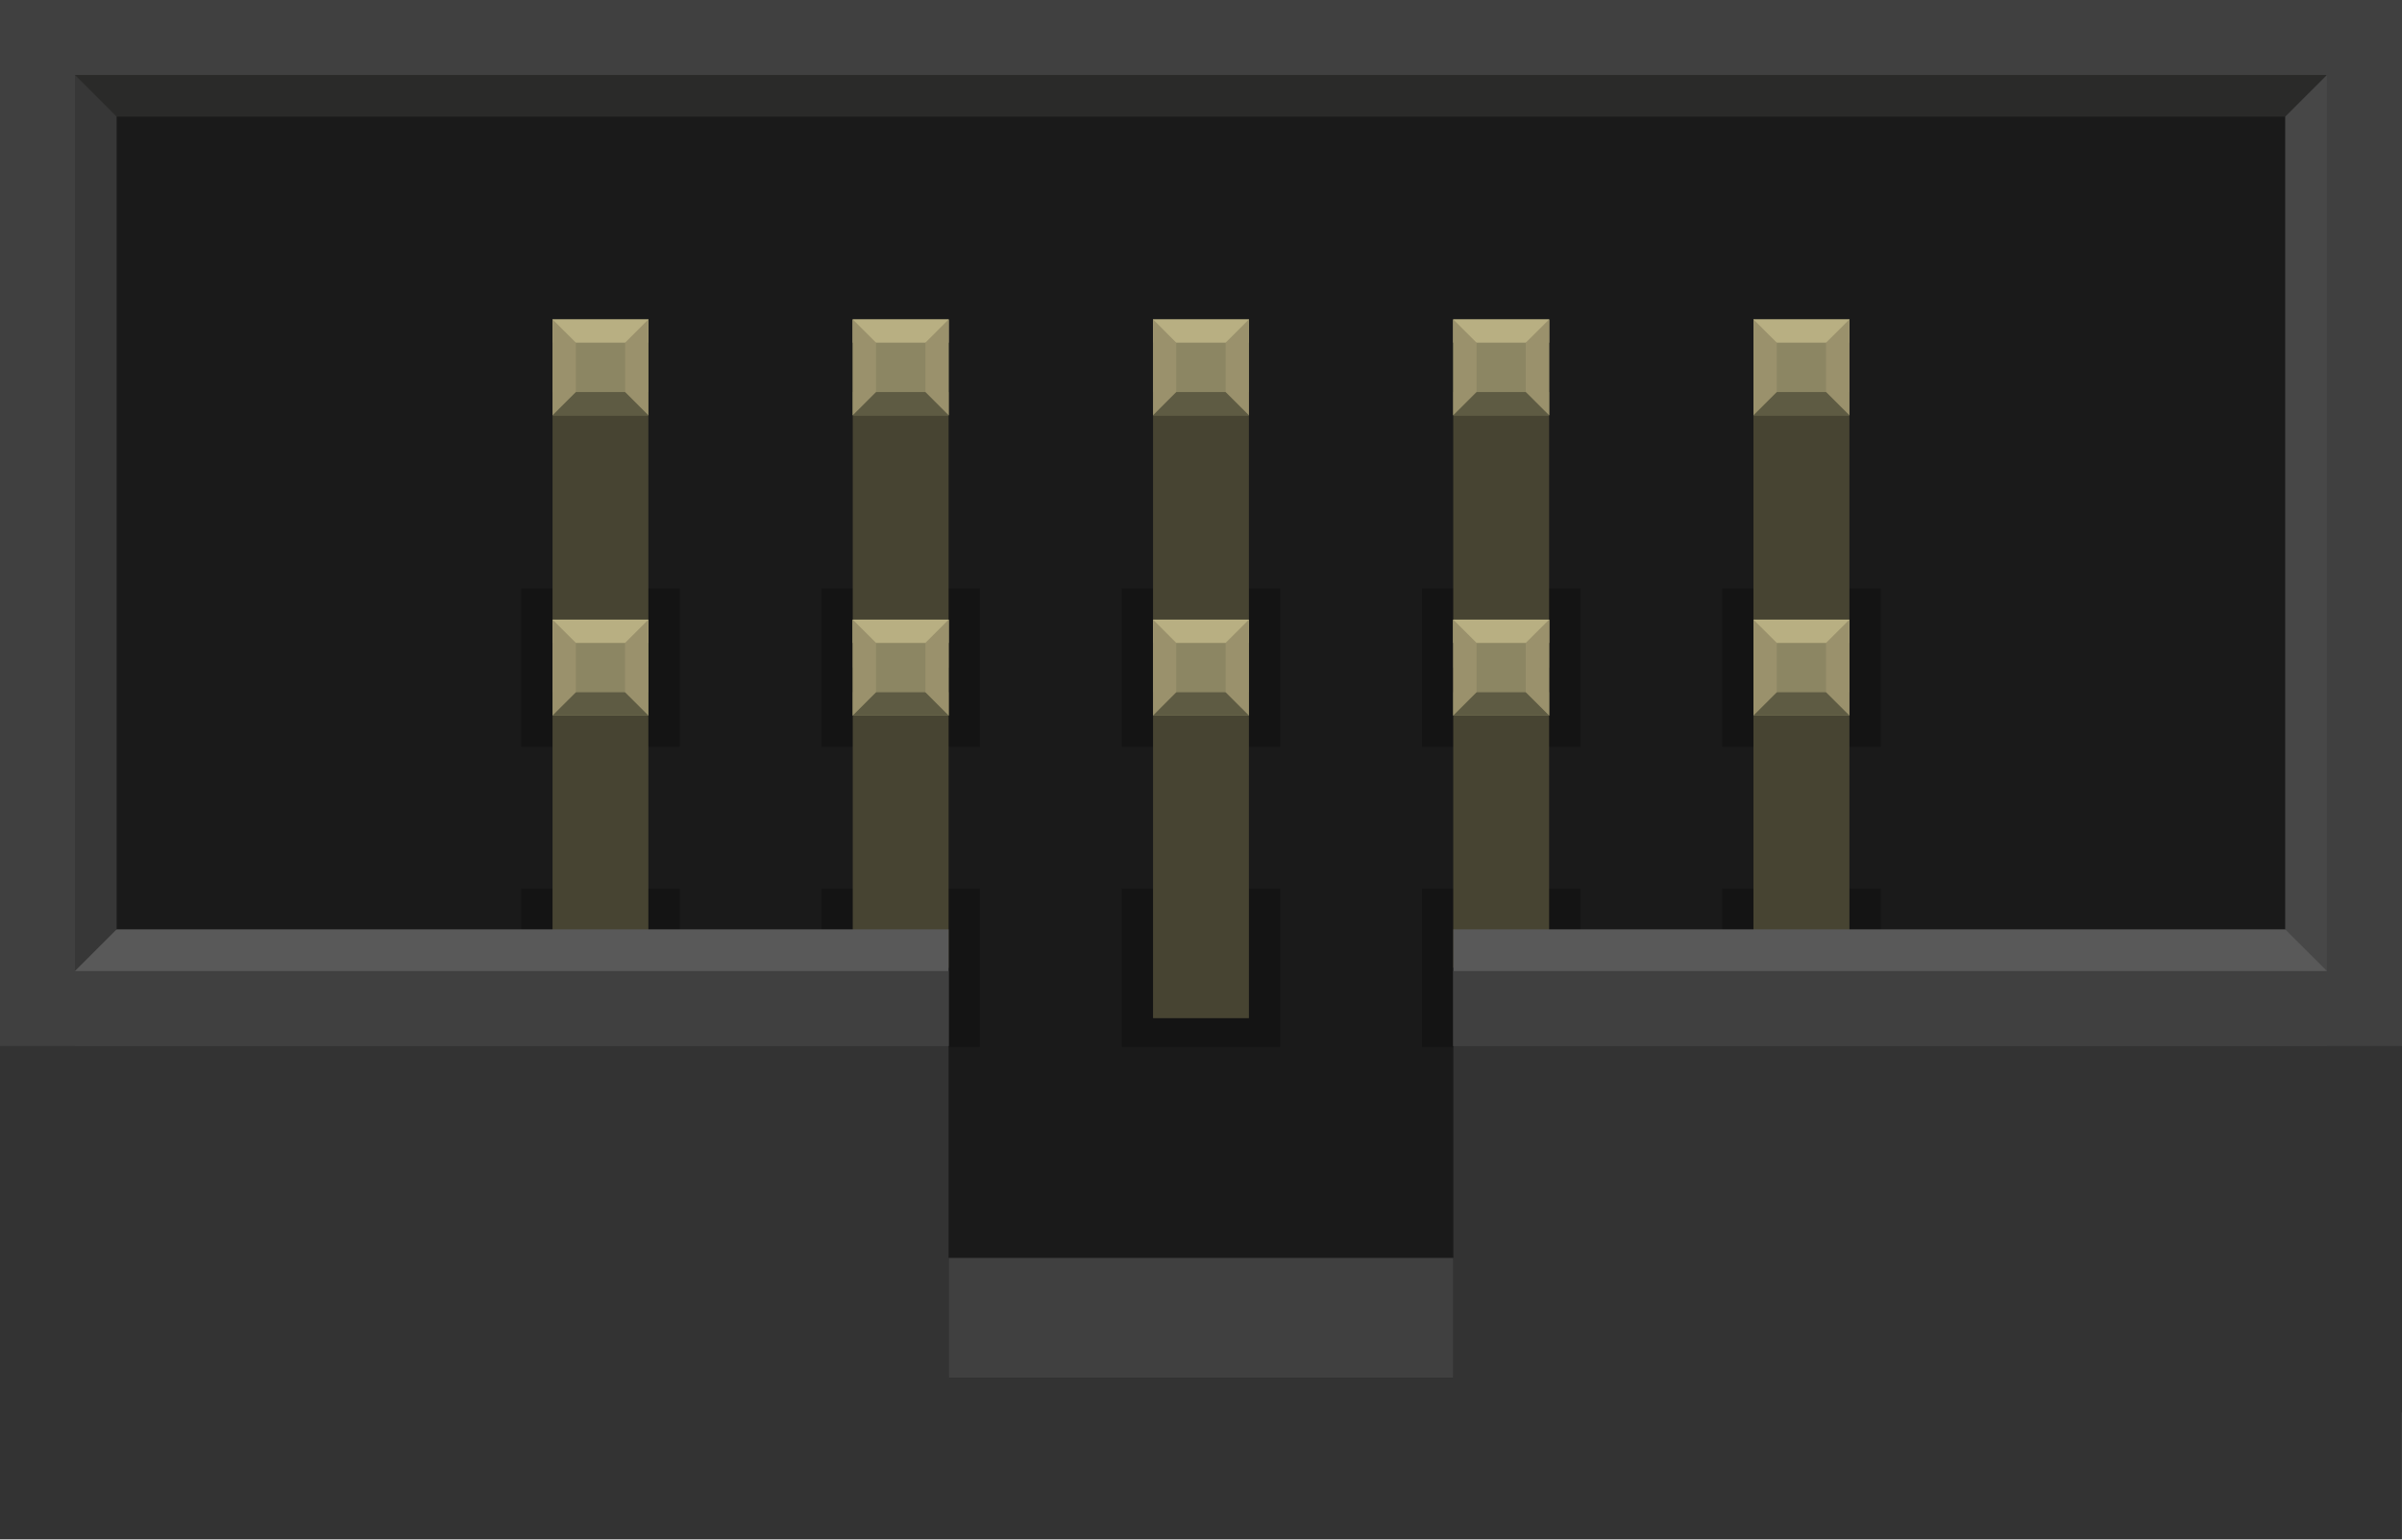
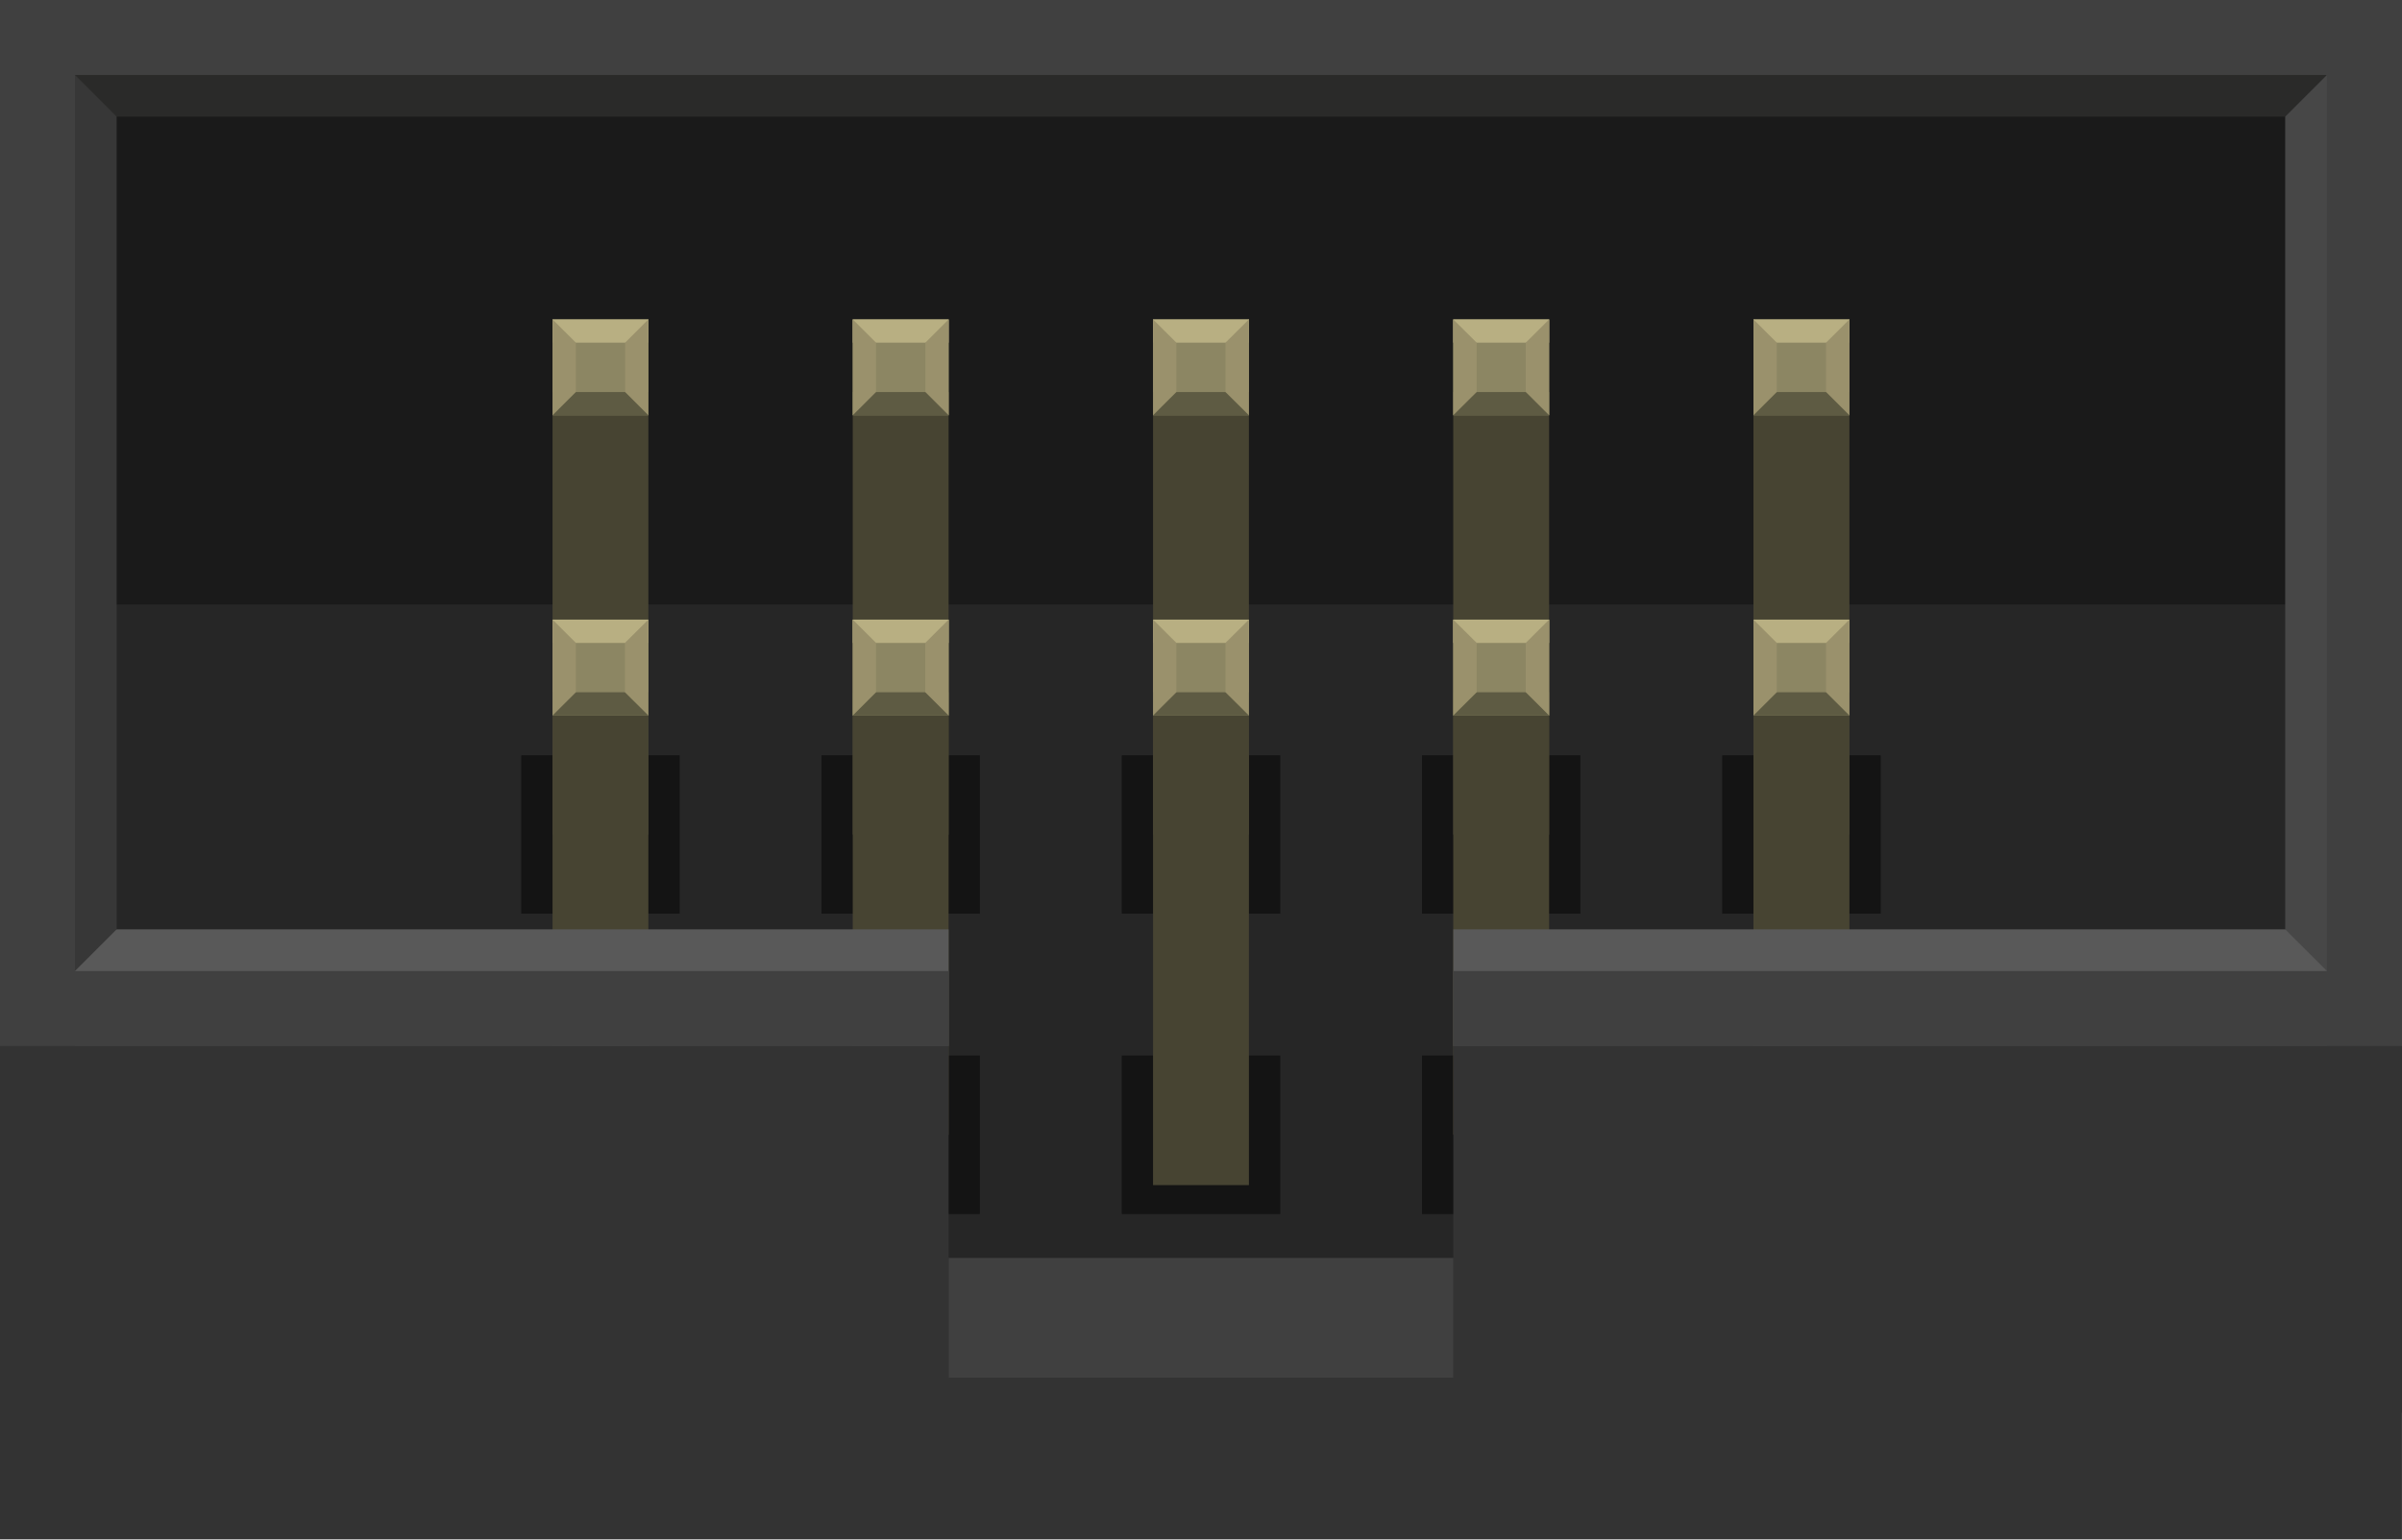
<svg xmlns="http://www.w3.org/2000/svg" version="1.2" baseProfile="tiny" id="Layer_1" x="0px" y="0px" width="57.6px" height="36.918px" viewBox="0 0 57.6 36.918" xml:space="preserve">
  <g id="breadboard">
-     <circle id="connector0pin" fill="none" stroke="#9A916C" stroke-width="0.432" cx="14.398" cy="22.972" r="1.026" />
-     <circle id="connector1pin" fill="none" stroke="#9A916C" stroke-width="0.432" cx="14.398" cy="15.772" r="1.026" />
-     <circle id="connector2pin" fill="none" stroke="#9A916C" stroke-width="0.432" cx="21.598" cy="22.972" r="1.025" />
-     <circle id="connector3pin" fill="none" stroke="#9A916C" stroke-width="0.432" cx="21.598" cy="15.772" r="1.025" />
-     <circle id="connector4pin" fill="none" stroke="#9A916C" stroke-width="0.432" cx="28.798" cy="22.972" r="1.026" />
-     <circle id="connector5pin" fill="none" stroke="#9A916C" stroke-width="0.432" cx="28.798" cy="15.772" r="1.026" />
-     <circle id="connector6pin" fill="none" stroke="#9A916C" stroke-width="0.432" cx="35.999" cy="22.972" r="1.025" />
-     <circle id="connector7pin" fill="none" stroke="#9A916C" stroke-width="0.432" cx="35.999" cy="15.772" r="1.025" />
-     <circle id="connector8pin" fill="none" stroke="#9A916C" stroke-width="0.432" cx="43.198" cy="22.972" r="1.026" />
-     <circle id="connector9pin" fill="none" stroke="#9A916C" stroke-width="0.432" cx="43.198" cy="15.772" r="1.026" />
+     <circle id="connector1pin" fill="none" stroke="#9A916C" stroke-width="0.432" cx="14.387" cy="20.076" r="1.148" />
+     <circle id="connector3pin" fill="none" stroke="#9A916C" stroke-width="0.432" cx="21.587" cy="20.076" r="1.148" />
+     <circle id="connector5pin" fill="none" stroke="#9A916C" stroke-width="0.432" cx="28.787" cy="20.077" r="1.148" />
+     <circle id="connector7pin" fill="none" stroke="#9A916C" stroke-width="0.432" cx="35.989" cy="20.076" r="1.148" />
+     <circle id="connector9pin" fill="none" stroke="#9A916C" stroke-width="0.432" cx="43.188" cy="20.076" r="1.148" />
+     <circle id="connector0pin" fill="none" stroke="#9A916C" stroke-width="0.432" cx="14.387" cy="27.277" r="1.148" />
+     <circle id="connector2pin" fill="none" stroke="#9A916C" stroke-width="0.432" cx="21.587" cy="27.277" r="1.148" />
+     <circle id="connector4pin" fill="none" stroke="#9A916C" stroke-width="0.432" cx="28.787" cy="27.277" r="1.148" />
+     <circle id="connector6pin" fill="none" stroke="#9A916C" stroke-width="0.432" cx="35.989" cy="27.277" r="1.148" />
+     <circle id="connector8pin" fill="none" stroke="#9A916C" stroke-width="0.432" cx="43.188" cy="27.277" r="1.148" />
    <rect id="bgnd" x="0" fill="#1A1A1A" width="57.601" height="33.877" />
-     <rect id="lower_connector_bgnd_2_" x="26.9" y="21.309" fill="#141414" width="3.799" height="3.801" />
-     <rect id="upper_connector_bgnd" x="12.5" y="14.11" fill="#141414" width="3.799" height="3.799" />
-     <rect id="upper_connector_bgnd_1_" x="19.699" y="14.11" fill="#141414" width="3.799" height="3.799" />
-     <rect id="upper_connector_bgnd_2_" x="26.9" y="14.11" fill="#141414" width="3.799" height="3.799" />
-     <rect id="upper_connector_bgnd_3_" x="34.099" y="14.11" fill="#141414" width="3.799" height="3.799" />
-     <rect id="lower_connector_bgnd" x="12.5" y="21.309" fill="#141414" width="3.799" height="3.801" />
-     <rect id="lower_connector_bgnd_1_" x="19.699" y="21.309" fill="#141414" width="3.799" height="3.801" />
-     <rect id="lower_connector_bgnd_3_" x="34.099" y="21.309" fill="#141414" width="3.799" height="3.801" />
-     <rect id="lower_connector_bgnd_4_" x="41.298" y="21.309" fill="#141414" width="3.802" height="3.801" />
-     <rect id="upper_connector_bgnd_4_" x="41.298" y="14.11" fill="#141414" width="3.802" height="3.799" />
+     <rect id="bgnd_1_" x="0" y="14.498" fill="#262626" width="57.601" height="19.379" />
+     <rect id="lower_connector_bgnd_2_" x="26.9" y="25.313" fill="#141414" width="3.802" height="3.803" />
+     <rect id="upper_connector_bgnd" x="12.5" y="18.114" fill="#141414" width="3.799" height="3.799" />
+     <rect id="upper_connector_bgnd_1_" x="19.699" y="18.114" fill="#141414" width="3.799" height="3.799" />
+     <rect id="upper_connector_bgnd_2_" x="26.9" y="18.114" fill="#141414" width="3.802" height="3.799" />
+     <rect id="upper_connector_bgnd_3_" x="34.099" y="18.114" fill="#141414" width="3.799" height="3.799" />
+     <rect id="lower_connector_bgnd" x="12.5" y="25.313" fill="#141414" width="3.799" height="3.803" />
+     <rect id="lower_connector_bgnd_1_" x="19.699" y="25.313" fill="#141414" width="3.799" height="3.803" />
+     <rect id="lower_connector_bgnd_3_" x="34.099" y="25.313" fill="#141414" width="3.799" height="3.803" />
+     <rect id="lower_connector_bgnd_4_" x="41.298" y="25.313" fill="#141414" width="3.802" height="3.803" />
+     <rect id="upper_connector_bgnd_4_" x="41.298" y="18.114" fill="#141414" width="3.802" height="3.799" />
    <g>
-       <polyline id="upper_connector_bottom_inset_9_" fill="#474432" points="15.548,9.402 15.548,16.009 13.25,16.009 13.25,9.402       " />
-       <polyline id="upper_connector_bottom_inset_8_" fill="#474432" points="22.748,9.402 22.748,16.009 20.449,16.009 20.449,9.402       " />
-       <polyline id="upper_connector_bottom_inset_7_" fill="#474432" points="29.949,9.402 29.949,16.009 27.65,16.009 27.65,9.402       " />
-       <polyline id="upper_connector_bottom_inset_6_" fill="#474432" points="37.148,9.402 37.148,16.009 34.849,16.009 34.849,9.402       " />
-       <polyline id="upper_connector_bottom_inset_5_" fill="#474432" points="44.349,9.402 44.349,16.009 42.048,16.009 42.048,9.402       " />
-       <polyline id="lower_connector_bottom_inset_9_" fill="#474432" points="15.548,16.602 15.548,23.209 13.25,23.209 13.25,16.602       " />
-       <polyline id="lower_connector_bottom_inset_8_" fill="#474432" points="22.748,16.602 22.748,23.209 20.449,23.209 20.449,16.602       " />
-       <polyline id="lower_connector_bottom_inset_7_" fill="#474432" points="29.949,16.602 29.949,24.418 27.65,24.418 27.65,16.602       " />
-       <polyline id="lower_connector_bottom_inset_6_" fill="#474432" points="37.148,16.602 37.148,23.209 34.849,23.209 34.849,16.602       " />
-       <polyline id="lower_connector_bottom_inset_5_" fill="#474432" points="44.349,16.602 44.349,23.209 42.048,23.209 42.048,16.602       " />
+       <polyline id="upper_connector_bottom_inset_9_" fill="#474432" points="15.548,9.402 15.548,20.014 13.25,20.014 13.25,9.402       " />
+       <polyline id="upper_connector_bottom_inset_8_" fill="#474432" points="22.748,9.402 22.748,20.014 20.449,20.014 20.449,9.402       " />
+       <polyline id="upper_connector_bottom_inset_7_" fill="#474432" points="29.949,9.402 29.949,20.014 27.65,20.014 27.65,9.402       " />
+       <polyline id="upper_connector_bottom_inset_6_" fill="#474432" points="37.148,9.402 37.148,20.014 34.849,20.014 34.849,9.402       " />
+       <polyline id="upper_connector_bottom_inset_5_" fill="#474432" points="44.349,9.402 44.349,20.014 42.048,20.014 42.048,9.402       " />
+       <polyline id="lower_connector_bottom_inset_9_" fill="#474432" points="15.548,16.602 15.548,27.213 13.25,27.213 13.25,16.602       " />
+       <polyline id="lower_connector_bottom_inset_8_" fill="#474432" points="22.748,16.602 22.748,27.213 20.449,27.213 20.449,16.602       " />
+       <polyline id="lower_connector_bottom_inset_7_" fill="#474432" points="29.949,16.602 29.949,28.422 27.65,28.422 27.65,16.602       " />
+       <polyline id="lower_connector_bottom_inset_6_" fill="#474432" points="37.148,16.602 37.148,27.213 34.849,27.213 34.849,16.602       " />
+       <polyline id="lower_connector_bottom_inset_5_" fill="#474432" points="44.349,16.602 44.349,27.213 42.048,27.213 42.048,16.602       " />
    </g>
    <g>
      <rect x="0" y="22.288" fill="#595959" width="22.748" height="2.798" />
      <rect x="34.851" y="22.288" fill="#595959" width="22.748" height="2.798" />
    </g>
    <rect id="top_inset" x="0" fill="#2A2A29" width="57.601" height="2.798" />
    <path id="left_inset" fill="#373737" d="M0,0v25.086l2.797-2.798V2.798L0,0z" />
    <path id="right_inset" fill="#474747" d="M57.599,0v25.086l-2.8-2.798V2.798L57.599,0z" />
    <rect id="top_border" x="0" fill="#404040" width="57.601" height="1.798" />
    <g>
      <rect x="0" y="23.288" fill="#404040" width="22.748" height="1.798" />
      <rect x="34.851" y="23.288" fill="#404040" width="22.748" height="1.798" />
    </g>
    <rect id="left_border" x="0" fill="#404040" width="1.797" height="25.086" />
    <rect id="right_border" x="55.8" fill="#404040" width="1.8" height="25.086" />
-     <rect id="path10" x="13.25" y="7.66" fill="#8C8663" width="2.299" height="2.299" />
-     <rect id="upper_connector_top_inset" x="13.25" y="7.66" fill="#B8AF82" width="2.299" height="0.558" />
-     <rect id="upper_connector_bottom_inset" x="13.25" y="9.402" fill="#5E5B43" width="2.299" height="0.558" />
-     <path id="upper_connector_left_inset" fill="#9A916C" d="M13.25,7.66v2.299l0.56-0.558V8.218L13.25,7.66z" />
-     <path id="upper_connector_right_inset" fill="#9A916C" d="M15.548,7.66v2.299L14.99,9.402V8.218L15.548,7.66z" />
-     <rect id="path9" x="20.449" y="7.66" fill="#8C8663" width="2.299" height="2.299" />
-     <rect id="upper_connector_top_inset_1_" x="20.449" y="7.66" fill="#B8AF82" width="2.299" height="0.558" />
-     <rect id="upper_connector_bottom_inset_1_" x="20.449" y="9.402" fill="#5E5B43" width="2.299" height="0.558" />
-     <path id="upper_connector_left_inset_1_" fill="#9A916C" d="M20.449,7.66v2.299l0.559-0.558V8.218L20.449,7.66z" />
-     <path id="upper_connector_right_inset_1_" fill="#9A916C" d="M22.748,7.66v2.299l-0.557-0.558V8.218L22.748,7.66z" />
-     <rect id="path8" x="27.65" y="7.66" fill="#8C8663" width="2.299" height="2.299" />
-     <rect id="upper_connector_top_inset_2_" x="27.65" y="7.66" fill="#B8AF82" width="2.299" height="0.558" />
-     <rect id="upper_connector_bottom_inset_2_" x="27.65" y="9.402" fill="#5E5B43" width="2.299" height="0.558" />
-     <path id="upper_connector_left_inset_2_" fill="#9A916C" d="M27.65,7.66v2.299l0.557-0.558V8.218L27.65,7.66z" />
-     <path id="upper_connector_right_inset_2_" fill="#9A916C" d="M29.949,7.66v2.299L29.39,9.402V8.218L29.949,7.66z" />
-     <rect id="path7" x="34.849" y="7.66" fill="#8C8663" width="2.299" height="2.299" />
-     <rect id="upper_connector_top_inset_3_" x="34.849" y="7.66" fill="#B8AF82" width="2.299" height="0.558" />
-     <rect id="upper_connector_bottom_inset_3_" x="34.849" y="9.402" fill="#5E5B43" width="2.299" height="0.558" />
-     <path id="upper_connector_left_inset_3_" fill="#9A916C" d="M34.849,7.66v2.299l0.559-0.558V8.218L34.849,7.66z" />
-     <path id="upper_connector_right_inset_3_" fill="#9A916C" d="M37.148,7.66v2.299l-0.56-0.558V8.218L37.148,7.66z" />
-     <rect id="path6" x="42.048" y="7.66" fill="#8C8663" width="2.302" height="2.299" />
-     <rect id="upper_connector_top_inset_4_" x="42.048" y="7.66" fill="#B8AF82" width="2.302" height="0.558" />
-     <rect id="upper_connector_bottom_inset_4_" x="42.048" y="9.402" fill="#5E5B43" width="2.302" height="0.558" />
-     <path id="upper_connector_left_inset_4_" fill="#9A916C" d="M42.048,7.66v2.299l0.56-0.558V8.218L42.048,7.66z" />
-     <path id="upper_connector_right_inset_4_" fill="#9A916C" d="M44.349,7.66v2.299l-0.56-0.558V8.218L44.349,7.66z" />
-     <rect id="path5" x="13.25" y="14.86" fill="#8C8663" width="2.299" height="2.3" />
-     <rect id="lower_connector_top_inset" x="13.25" y="14.86" fill="#B8AF82" width="2.299" height="0.559" />
-     <rect id="lower_connector_bottom_inset" x="13.25" y="16.602" fill="#5E5B43" width="2.299" height="0.558" />
-     <path id="lower_connector_left_inset" fill="#9A916C" d="M13.25,14.86v2.3l0.56-0.558v-1.184L13.25,14.86z" />
-     <path id="lower_connector_right_inset" fill="#9A916C" d="M15.548,14.86v2.3l-0.559-0.558v-1.184L15.548,14.86z" />
-     <rect id="path4" x="20.449" y="14.86" fill="#8C8663" width="2.299" height="2.3" />
-     <rect id="lower_connector_top_inset_1_" x="20.449" y="14.86" fill="#B8AF82" width="2.299" height="0.559" />
-     <rect id="lower_connector_bottom_inset_1_" x="20.449" y="16.602" fill="#5E5B43" width="2.299" height="0.558" />
-     <path id="lower_connector_left_inset_1_" fill="#9A916C" d="M20.449,14.86v2.3l0.559-0.558v-1.184L20.449,14.86z" />
-     <path id="lower_connector_right_inset_1_" fill="#9A916C" d="M22.748,14.86v2.3l-0.557-0.558v-1.184L22.748,14.86z" />
-     <rect id="path3" x="27.65" y="14.86" fill="#8C8663" width="2.299" height="2.3" />
-     <rect id="lower_connector_top_inset_2_" x="27.65" y="14.86" fill="#B8AF82" width="2.299" height="0.559" />
-     <rect id="lower_connector_bottom_inset_2_" x="27.65" y="16.602" fill="#5E5B43" width="2.299" height="0.558" />
-     <path id="lower_connector_left_inset_2_" fill="#9A916C" d="M27.65,14.86v2.3l0.557-0.558v-1.184L27.65,14.86z" />
-     <path id="lower_connector_right_inset_2_" fill="#9A916C" d="M29.949,14.86v2.3l-0.559-0.558v-1.184L29.949,14.86z" />
-     <rect id="path2" x="34.849" y="14.86" fill="#8C8663" width="2.299" height="2.3" />
-     <rect id="lower_connector_top_inset_3_" x="34.849" y="14.86" fill="#B8AF82" width="2.299" height="0.559" />
-     <rect id="lower_connector_bottom_inset_3_" x="34.849" y="16.602" fill="#5E5B43" width="2.299" height="0.558" />
-     <path id="lower_connector_left_inset_3_" fill="#9A916C" d="M34.849,14.86v2.3l0.559-0.558v-1.184L34.849,14.86z" />
-     <path id="lower_connector_right_inset_3_" fill="#9A916C" d="M37.148,14.86v2.3l-0.56-0.558v-1.184L37.148,14.86z" />
-     <rect id="path" x="42.048" y="14.86" fill="#8C8663" width="2.302" height="2.3" />
-     <rect id="lower_connector_top_inset_4_" x="42.048" y="14.86" fill="#B8AF82" width="2.302" height="0.559" />
-     <rect id="lower_connector_bottom_inset_4_" x="42.048" y="16.602" fill="#5E5B43" width="2.302" height="0.558" />
-     <path id="lower_connector_left_inset_4_" fill="#9A916C" d="M42.048,14.86v2.3l0.56-0.558v-1.184L42.048,14.86z" />
-     <path id="lower_connector_right_inset_4_" fill="#9A916C" d="M44.349,14.86v2.3l-0.56-0.558v-1.184L44.349,14.86z" />
+     <g>
+       <rect id="path10" x="13.25" y="7.66" fill="#8C8663" width="2.299" height="2.299" />
+       <rect id="upper_connector_top_inset" x="13.25" y="7.66" fill="#B8AF82" width="2.299" height="0.558" />
+       <rect id="upper_connector_bottom_inset" x="13.25" y="9.402" fill="#5E5B43" width="2.299" height="0.558" />
+       <path id="upper_connector_left_inset" fill="#9A916C" d="M13.25,7.66v2.299l0.56-0.558V8.218L13.25,7.66z" />
+       <path id="upper_connector_right_inset" fill="#9A916C" d="M15.548,7.66v2.299L14.99,9.402V8.218L15.548,7.66z" />
+       <rect id="path9" x="20.449" y="7.66" fill="#8C8663" width="2.299" height="2.299" />
+       <rect id="upper_connector_top_inset_1_" x="20.449" y="7.66" fill="#B8AF82" width="2.299" height="0.558" />
+       <rect id="upper_connector_bottom_inset_1_" x="20.449" y="9.402" fill="#5E5B43" width="2.299" height="0.558" />
+       <path id="upper_connector_left_inset_1_" fill="#9A916C" d="M20.449,7.66v2.299l0.559-0.558V8.218L20.449,7.66z" />
+       <path id="upper_connector_right_inset_1_" fill="#9A916C" d="M22.748,7.66v2.299L22.19,9.401V8.218L22.748,7.66z" />
+       <rect id="path8" x="27.65" y="7.66" fill="#8C8663" width="2.302" height="2.299" />
+       <rect id="upper_connector_top_inset_2_" x="27.65" y="7.66" fill="#B8AF82" width="2.302" height="0.558" />
+       <rect id="upper_connector_bottom_inset_2_" x="27.65" y="9.402" fill="#5E5B43" width="2.302" height="0.558" />
+       <path id="upper_connector_left_inset_2_" fill="#9A916C" d="M27.65,7.66v2.299l0.56-0.558V8.218L27.65,7.66z" />
+       <path id="upper_connector_right_inset_2_" fill="#9A916C" d="M29.949,7.66v2.299l-0.562-0.557V8.218L29.949,7.66z" />
+       <rect id="path7" x="34.849" y="7.66" fill="#8C8663" width="2.299" height="2.299" />
+       <rect id="upper_connector_top_inset_3_" x="34.849" y="7.66" fill="#B8AF82" width="2.299" height="0.558" />
+       <rect id="upper_connector_bottom_inset_3_" x="34.849" y="9.402" fill="#5E5B43" width="2.299" height="0.558" />
+       <path id="upper_connector_left_inset_3_" fill="#9A916C" d="M34.849,7.66v2.299l0.562-0.558V8.218L34.849,7.66z" />
+       <path id="upper_connector_right_inset_3_" fill="#9A916C" d="M37.148,7.66v2.299l-0.56-0.558V8.218L37.148,7.66z" />
+       <rect id="path6" x="42.048" y="7.66" fill="#8C8663" width="2.302" height="2.299" />
+       <rect id="upper_connector_top_inset_4_" x="42.048" y="7.66" fill="#B8AF82" width="2.302" height="0.558" />
+       <rect id="upper_connector_bottom_inset_4_" x="42.048" y="9.402" fill="#5E5B43" width="2.302" height="0.558" />
+       <path id="upper_connector_left_inset_4_" fill="#9A916C" d="M42.048,7.66v2.299l0.56-0.558V8.218L42.048,7.66z" />
+       <path id="upper_connector_right_inset_4_" fill="#9A916C" d="M44.349,7.66v2.299l-0.56-0.558V8.218L44.349,7.66z" />
+       <rect id="path5" x="13.25" y="14.86" fill="#8C8663" width="2.299" height="2.3" />
+       <rect id="lower_connector_top_inset" x="13.25" y="14.86" fill="#B8AF82" width="2.299" height="0.559" />
+       <rect id="lower_connector_bottom_inset" x="13.25" y="16.602" fill="#5E5B43" width="2.299" height="0.558" />
+       <path id="lower_connector_left_inset" fill="#9A916C" d="M13.25,14.86v2.3l0.56-0.558v-1.184L13.25,14.86z" />
+       <path id="lower_connector_right_inset" fill="#9A916C" d="M15.548,14.86v2.3l-0.562-0.558v-1.184L15.548,14.86z" />
+       <rect id="path4" x="20.449" y="14.86" fill="#8C8663" width="2.299" height="2.3" />
+       <rect id="lower_connector_top_inset_1_" x="20.449" y="14.86" fill="#B8AF82" width="2.299" height="0.559" />
+       <rect id="lower_connector_bottom_inset_1_" x="20.449" y="16.602" fill="#5E5B43" width="2.299" height="0.558" />
+       <path id="lower_connector_left_inset_1_" fill="#9A916C" d="M20.449,14.86v2.3l0.559-0.558v-1.184L20.449,14.86z" />
+       <path id="lower_connector_right_inset_1_" fill="#9A916C" d="M22.748,14.86v2.3l-0.56-0.558v-1.184L22.748,14.86z" />
+       <rect id="path3" x="27.65" y="14.86" fill="#8C8663" width="2.302" height="2.3" />
+       <rect id="lower_connector_top_inset_2_" x="27.65" y="14.86" fill="#B8AF82" width="2.302" height="0.559" />
+       <rect id="lower_connector_bottom_inset_2_" x="27.65" y="16.602" fill="#5E5B43" width="2.302" height="0.558" />
+       <path id="lower_connector_left_inset_2_" fill="#9A916C" d="M27.65,14.86v2.3l0.56-0.558v-1.184L27.65,14.86z" />
+       <path id="lower_connector_right_inset_2_" fill="#9A916C" d="M29.949,14.86v2.3l-0.562-0.558v-1.184L29.949,14.86z" />
+       <rect id="path2" x="34.849" y="14.86" fill="#8C8663" width="2.299" height="2.3" />
+       <rect id="lower_connector_top_inset_3_" x="34.849" y="14.86" fill="#B8AF82" width="2.299" height="0.559" />
+       <rect id="lower_connector_bottom_inset_3_" x="34.849" y="16.602" fill="#5E5B43" width="2.299" height="0.558" />
+       <path id="lower_connector_left_inset_3_" fill="#9A916C" d="M34.849,14.86v2.3l0.562-0.558v-1.184L34.849,14.86z" />
+       <path id="lower_connector_right_inset_3_" fill="#9A916C" d="M37.148,14.86v2.3l-0.56-0.558v-1.184L37.148,14.86z" />
+       <rect id="path" x="42.048" y="14.86" fill="#8C8663" width="2.302" height="2.3" />
+       <rect id="lower_connector_top_inset_4_" x="42.048" y="14.86" fill="#B8AF82" width="2.302" height="0.559" />
+       <rect id="lower_connector_bottom_inset_4_" x="42.048" y="16.602" fill="#5E5B43" width="2.302" height="0.558" />
+       <path id="lower_connector_left_inset_4_" fill="#9A916C" d="M42.048,14.86v2.3l0.56-0.558v-1.184L42.048,14.86z" />
+       <path id="lower_connector_right_inset_4_" fill="#9A916C" d="M44.349,14.86v2.3l-0.56-0.558v-1.184L44.349,14.86z" />
+     </g>
    <polygon fill="#333333" points="34.851,25.086 34.851,33.043 22.748,33.043 22.748,25.086 0,25.086 0,36.918 57.599,36.918    57.599,25.086  " />
    <rect id="slot_2_" x="22.748" y="30.168" fill="#404040" width="12.104" height="2.875" />
  </g>
</svg>
